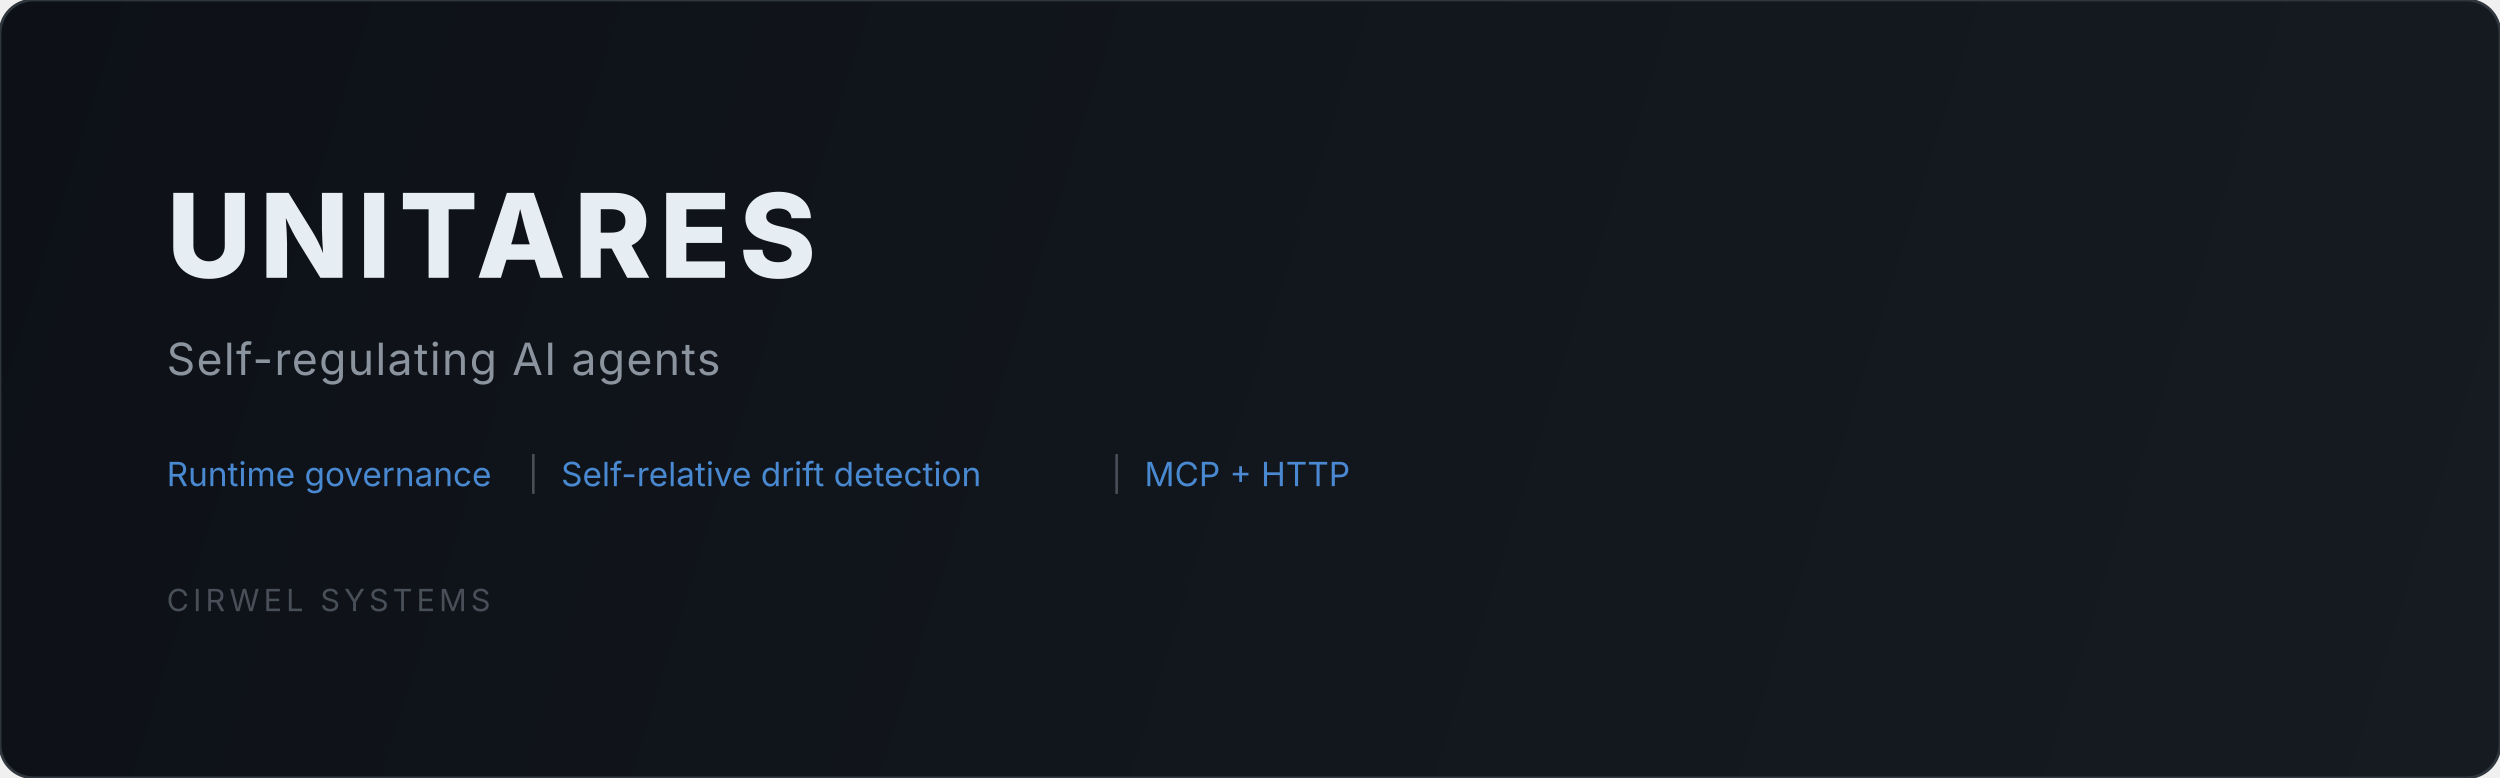
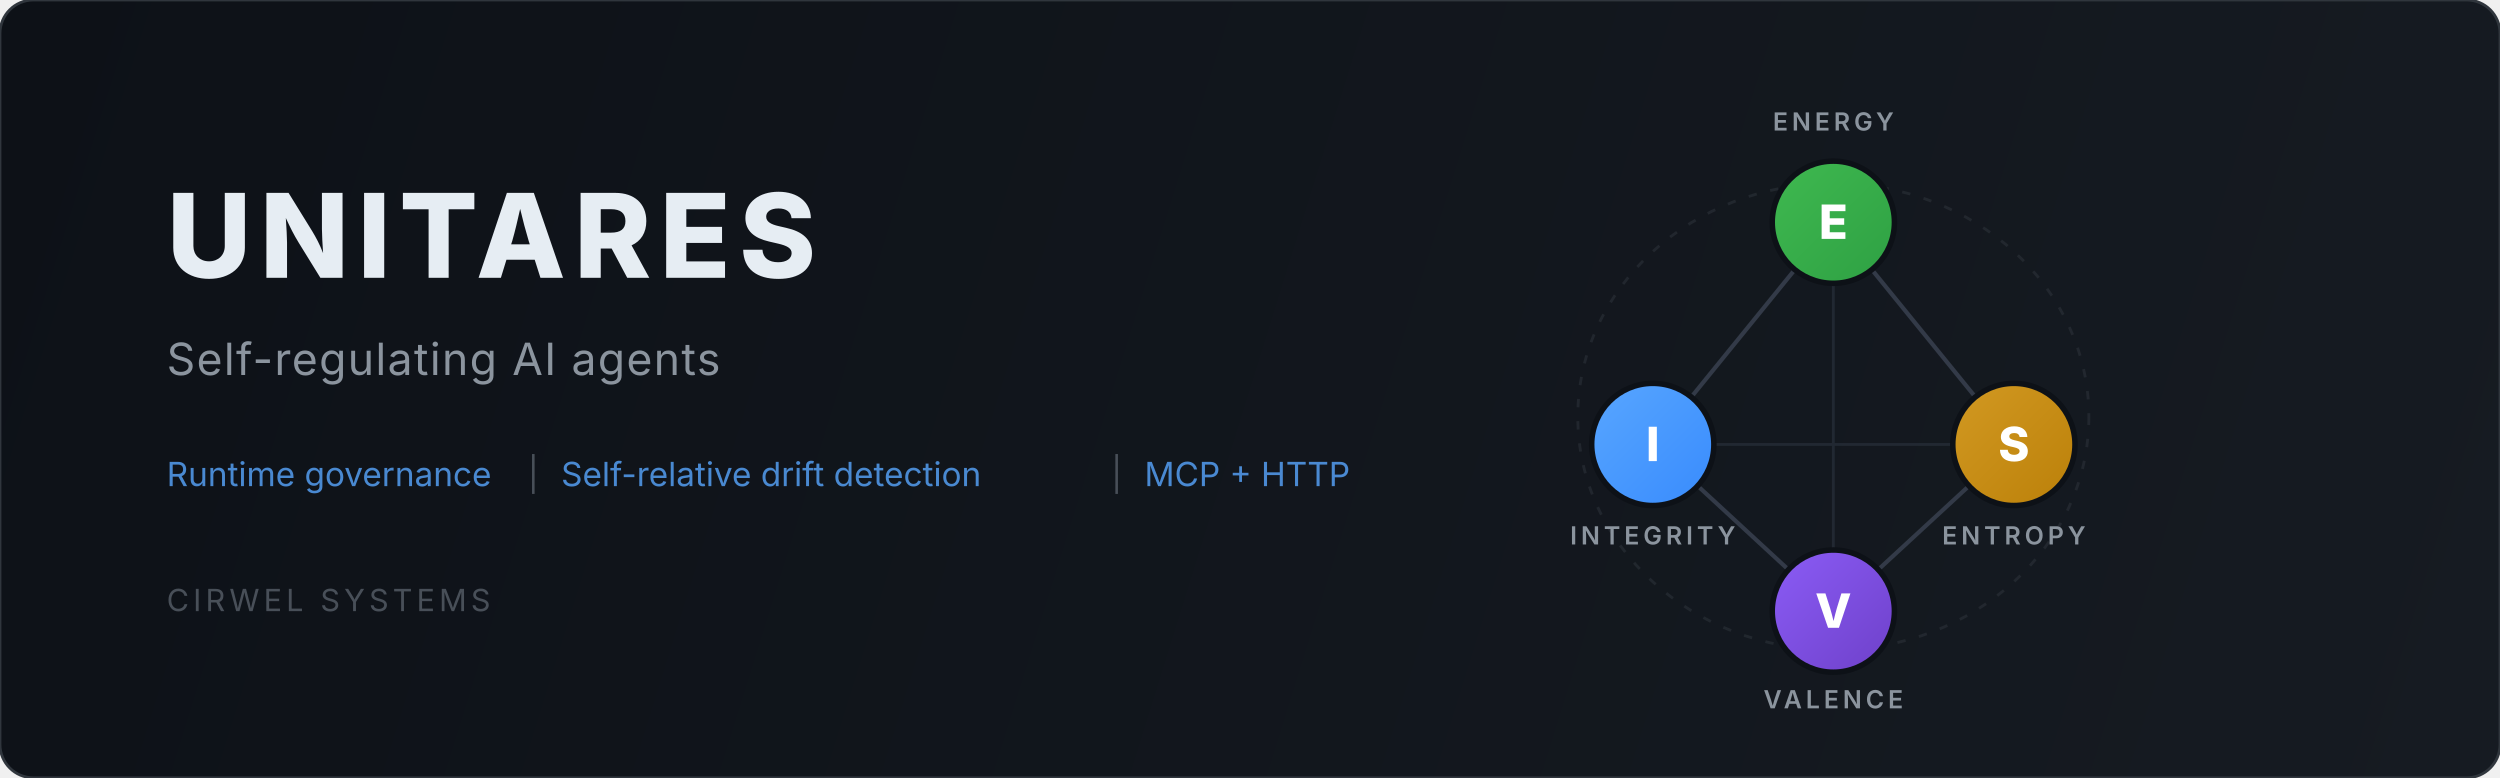
<svg xmlns="http://www.w3.org/2000/svg" viewBox="0 0 900 280" fill="none">
  <defs>
    <linearGradient id="bg" x1="0" y1="0" x2="900" y2="280" gradientUnits="userSpaceOnUse">
      <stop offset="0%" stop-color="#0d1117" />
      <stop offset="100%" stop-color="#161b22" />
    </linearGradient>
    <linearGradient id="accent" x1="0" y1="0" x2="1" y2="1">
      <stop offset="0%" stop-color="#58a6ff" />
      <stop offset="100%" stop-color="#8b5cf6" />
    </linearGradient>
    <linearGradient id="node-e" x1="0" y1="0" x2="1" y2="1">
      <stop offset="0%" stop-color="#3fb950" />
      <stop offset="100%" stop-color="#2ea043" />
    </linearGradient>
    <linearGradient id="node-i" x1="0" y1="0" x2="1" y2="1">
      <stop offset="0%" stop-color="#58a6ff" />
      <stop offset="100%" stop-color="#388bfd" />
    </linearGradient>
    <linearGradient id="node-s" x1="0" y1="0" x2="1" y2="1">
      <stop offset="0%" stop-color="#d29922" />
      <stop offset="100%" stop-color="#bb8009" />
    </linearGradient>
    <linearGradient id="node-v" x1="0" y1="0" x2="1" y2="1">
      <stop offset="0%" stop-color="#8b5cf6" />
      <stop offset="100%" stop-color="#6e40c9" />
    </linearGradient>
-     <filter id="glow">
-       <feGaussianBlur stdDeviation="3" result="blur" />
-       <feMerge>
-         <feMergeNode in="blur" />
-         <feMergeNode in="SourceGraphic" />
-       </feMerge>
-     </filter>
-     <filter id="soft-glow">
-       <feGaussianBlur stdDeviation="8" result="blur" />
-       <feMerge>
-         <feMergeNode in="blur" />
-         <feMergeNode in="SourceGraphic" />
-       </feMerge>
-     </filter>
  </defs>
  <rect width="900" height="280" rx="12" fill="url(#bg)" />
  <rect width="900" height="280" rx="12" fill="none" stroke="#30363d" stroke-width="1" />
+   <g transform="translate(660, 140)" shape-rendering="geometricPrecision">
+     <ellipse cx="0" cy="10" rx="92" ry="84" fill="none" stroke="#30363d" stroke-width="1" opacity="0.5" stroke-dasharray="3 5" />
+     <g stroke="#3d4655" stroke-width="1.5" opacity="0.75">
+       <line x1="0" y1="-60" x2="-65" y2="20" />
+       <line x1="0" y1="-60" x2="65" y2="20" />
+       <line x1="-65" y1="20" x2="0" y2="80" />
+       <line x1="65" y1="20" x2="0" y2="80" />
+     </g>
+     <g stroke="#3d4655" stroke-width="1" opacity="0.35">
+       <line x1="-65" y1="20" x2="65" y2="20" />
+       <line x1="0" y1="-60" x2="0" y2="80" />
+     </g>
+     <circle cx="0" cy="-60" r="22" fill="url(#node-e)" stroke="#0d1117" stroke-width="2" />
+     <text x="0" y="-54" text-anchor="middle" font-family="system-ui, -apple-system, sans-serif" font-size="17" font-weight="800" fill="#ffffff">E</text>
+     <text x="0" y="-93" text-anchor="middle" font-family="system-ui, -apple-system, sans-serif" font-size="9" font-weight="600" fill="#8b949e" letter-spacing="1.4">ENERGY</text>
+     <circle cx="-65" cy="20" r="22" fill="url(#node-i)" stroke="#0d1117" stroke-width="2" />
+     <text x="-65" y="26" text-anchor="middle" font-family="system-ui, -apple-system, sans-serif" font-size="17" font-weight="800" fill="#ffffff">I</text>
+     <text x="-65" y="56" text-anchor="middle" font-family="system-ui, -apple-system, sans-serif" font-size="9" font-weight="600" fill="#8b949e" letter-spacing="1.4">INTEGRITY</text>
+     <circle cx="65" cy="20" r="22" fill="url(#node-s)" stroke="#0d1117" stroke-width="2" />
+     <text x="65" y="26" text-anchor="middle" font-family="system-ui, -apple-system, sans-serif" font-size="17" font-weight="800" fill="#ffffff">S</text>
+     <text x="65" y="56" text-anchor="middle" font-family="system-ui, -apple-system, sans-serif" font-size="9" font-weight="600" fill="#8b949e" letter-spacing="1.4">ENTROPY</text>
+     <circle cx="0" cy="80" r="22" fill="url(#node-v)" stroke="#0d1117" stroke-width="2" />
+     <text x="0" y="86" text-anchor="middle" font-family="system-ui, -apple-system, sans-serif" font-size="17" font-weight="800" fill="#ffffff">V</text>
+     <text x="0" y="115" text-anchor="middle" font-family="system-ui, -apple-system, sans-serif" font-size="9" font-weight="600" fill="#8b949e" letter-spacing="1.4">VALENCE</text>
+   </g>
  <g transform="translate(60, 0)">
    <text y="100" font-family="system-ui, -apple-system, sans-serif" font-size="42" font-weight="800" fill="#e6edf3" letter-spacing="3">UNITARES</text>
    <text y="135" font-family="system-ui, -apple-system, sans-serif" font-size="16" fill="#8b949e" letter-spacing="0.5">Self-regulating AI agents</text>
    <text y="175" font-family="system-ui, -apple-system, sans-serif" font-size="12" fill="#58a6ff" opacity="0.8">Runtime governance</text>
    <text y="175" x="130" font-family="system-ui, -apple-system, sans-serif" font-size="12" fill="#484f58">|</text>
    <text y="175" x="142" font-family="system-ui, -apple-system, sans-serif" font-size="12" fill="#58a6ff" opacity="0.8">Self-relative drift detection</text>
    <text y="175" x="340" font-family="system-ui, -apple-system, sans-serif" font-size="12" fill="#484f58">|</text>
    <text y="175" x="352" font-family="system-ui, -apple-system, sans-serif" font-size="12" fill="#58a6ff" opacity="0.8">MCP + HTTP</text>
    <text y="220" font-family="system-ui, -apple-system, sans-serif" font-size="11" fill="#484f58" letter-spacing="1.5">CIRWEL SYSTEMS</text>
  </g>
</svg>
